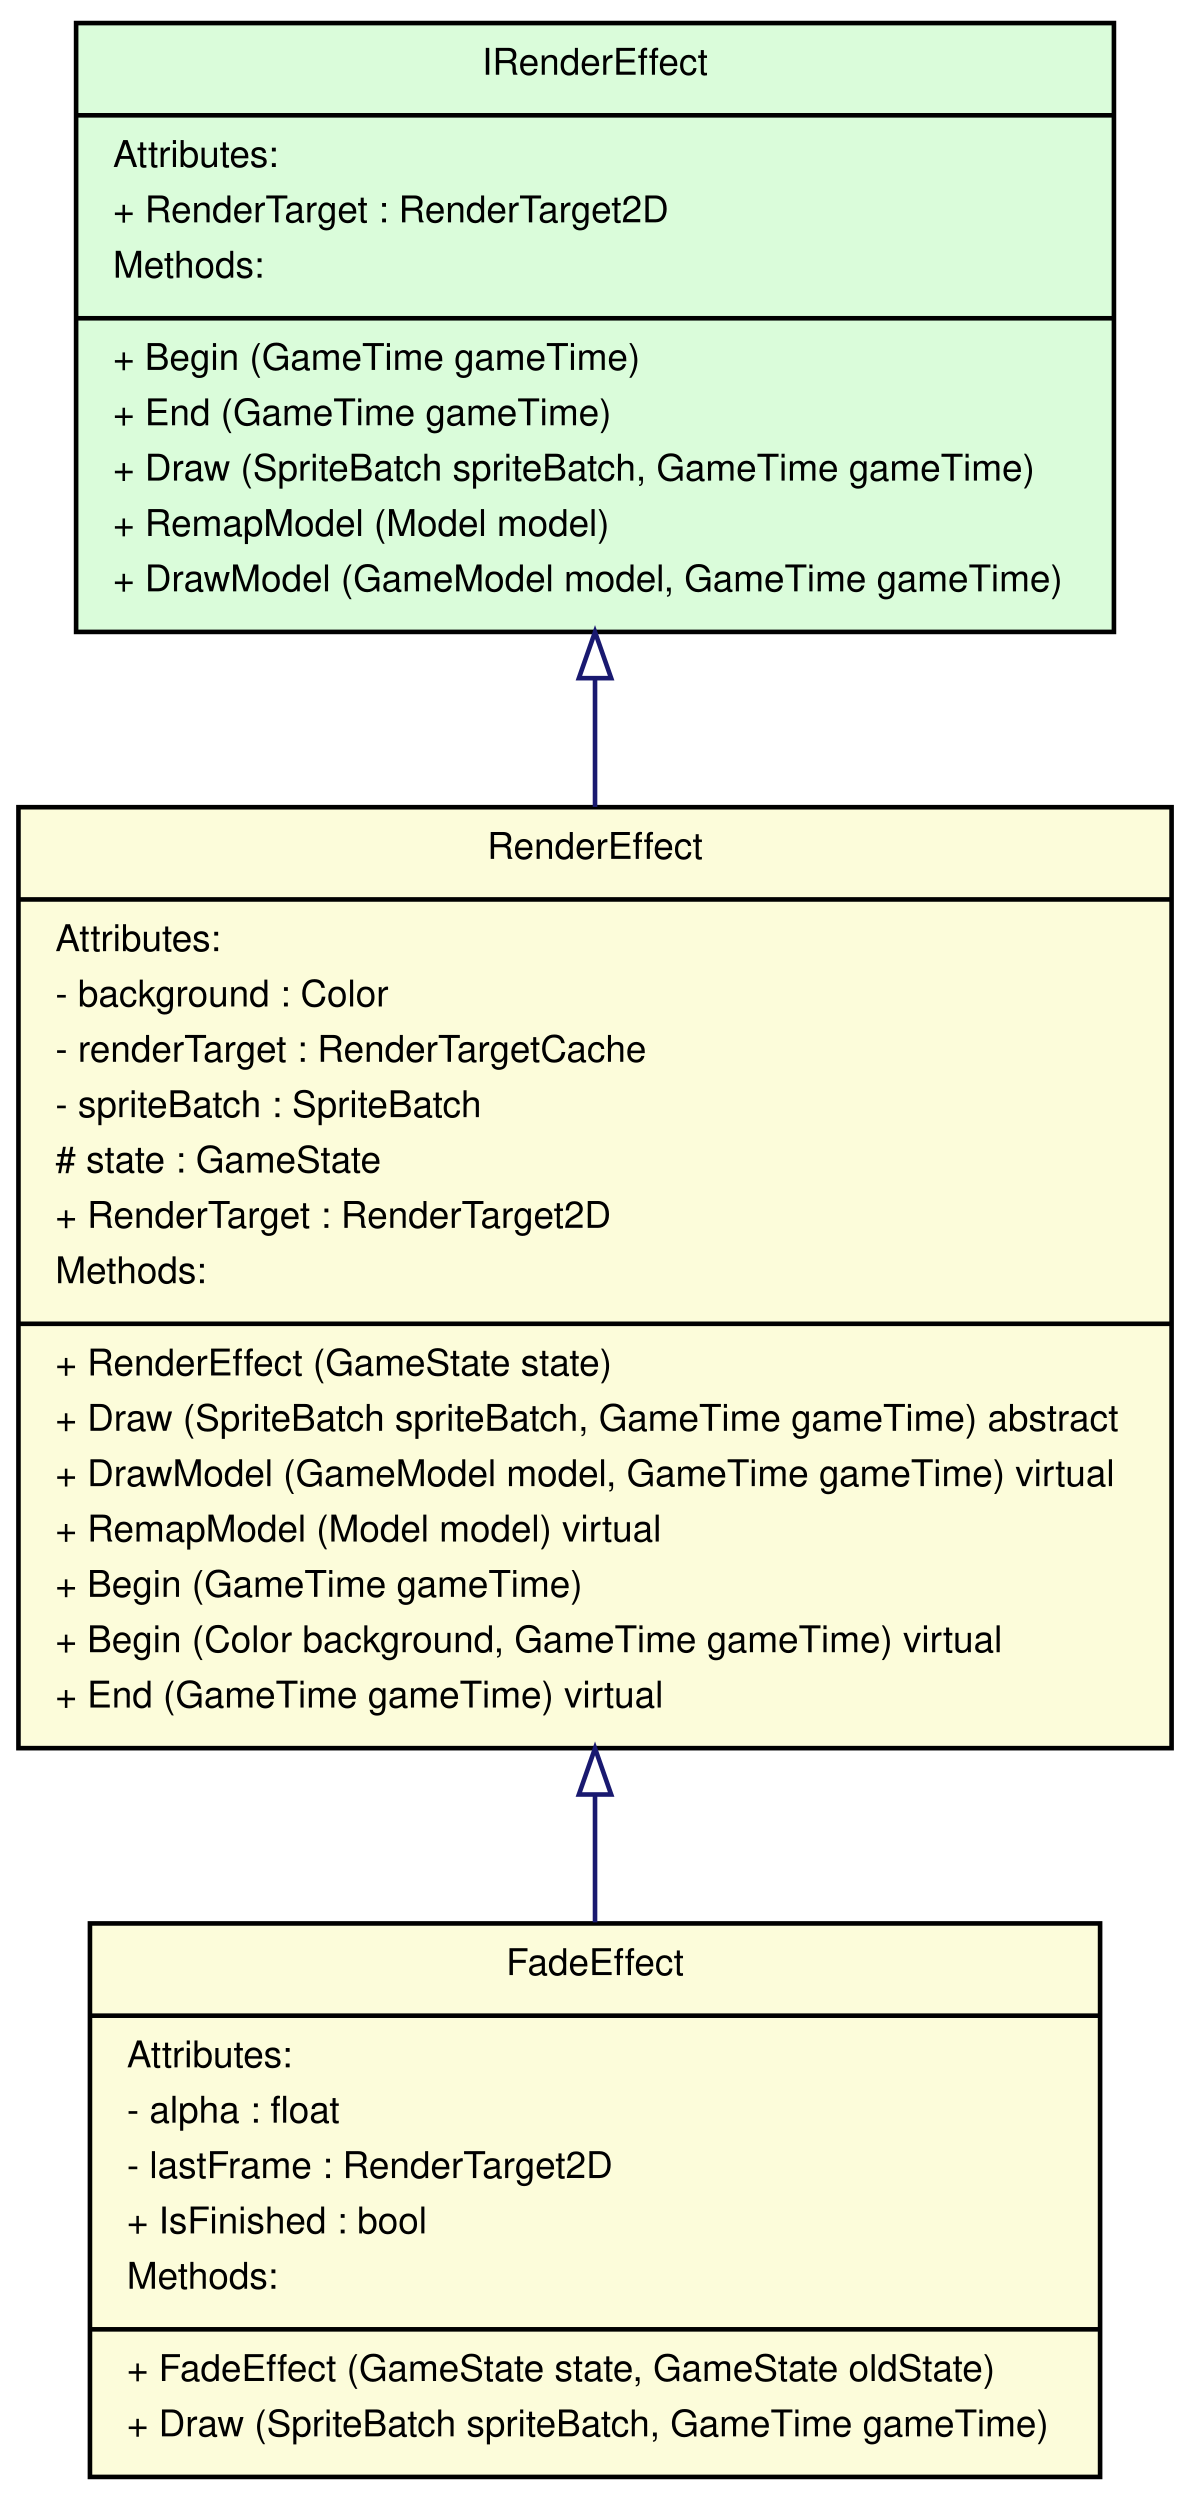
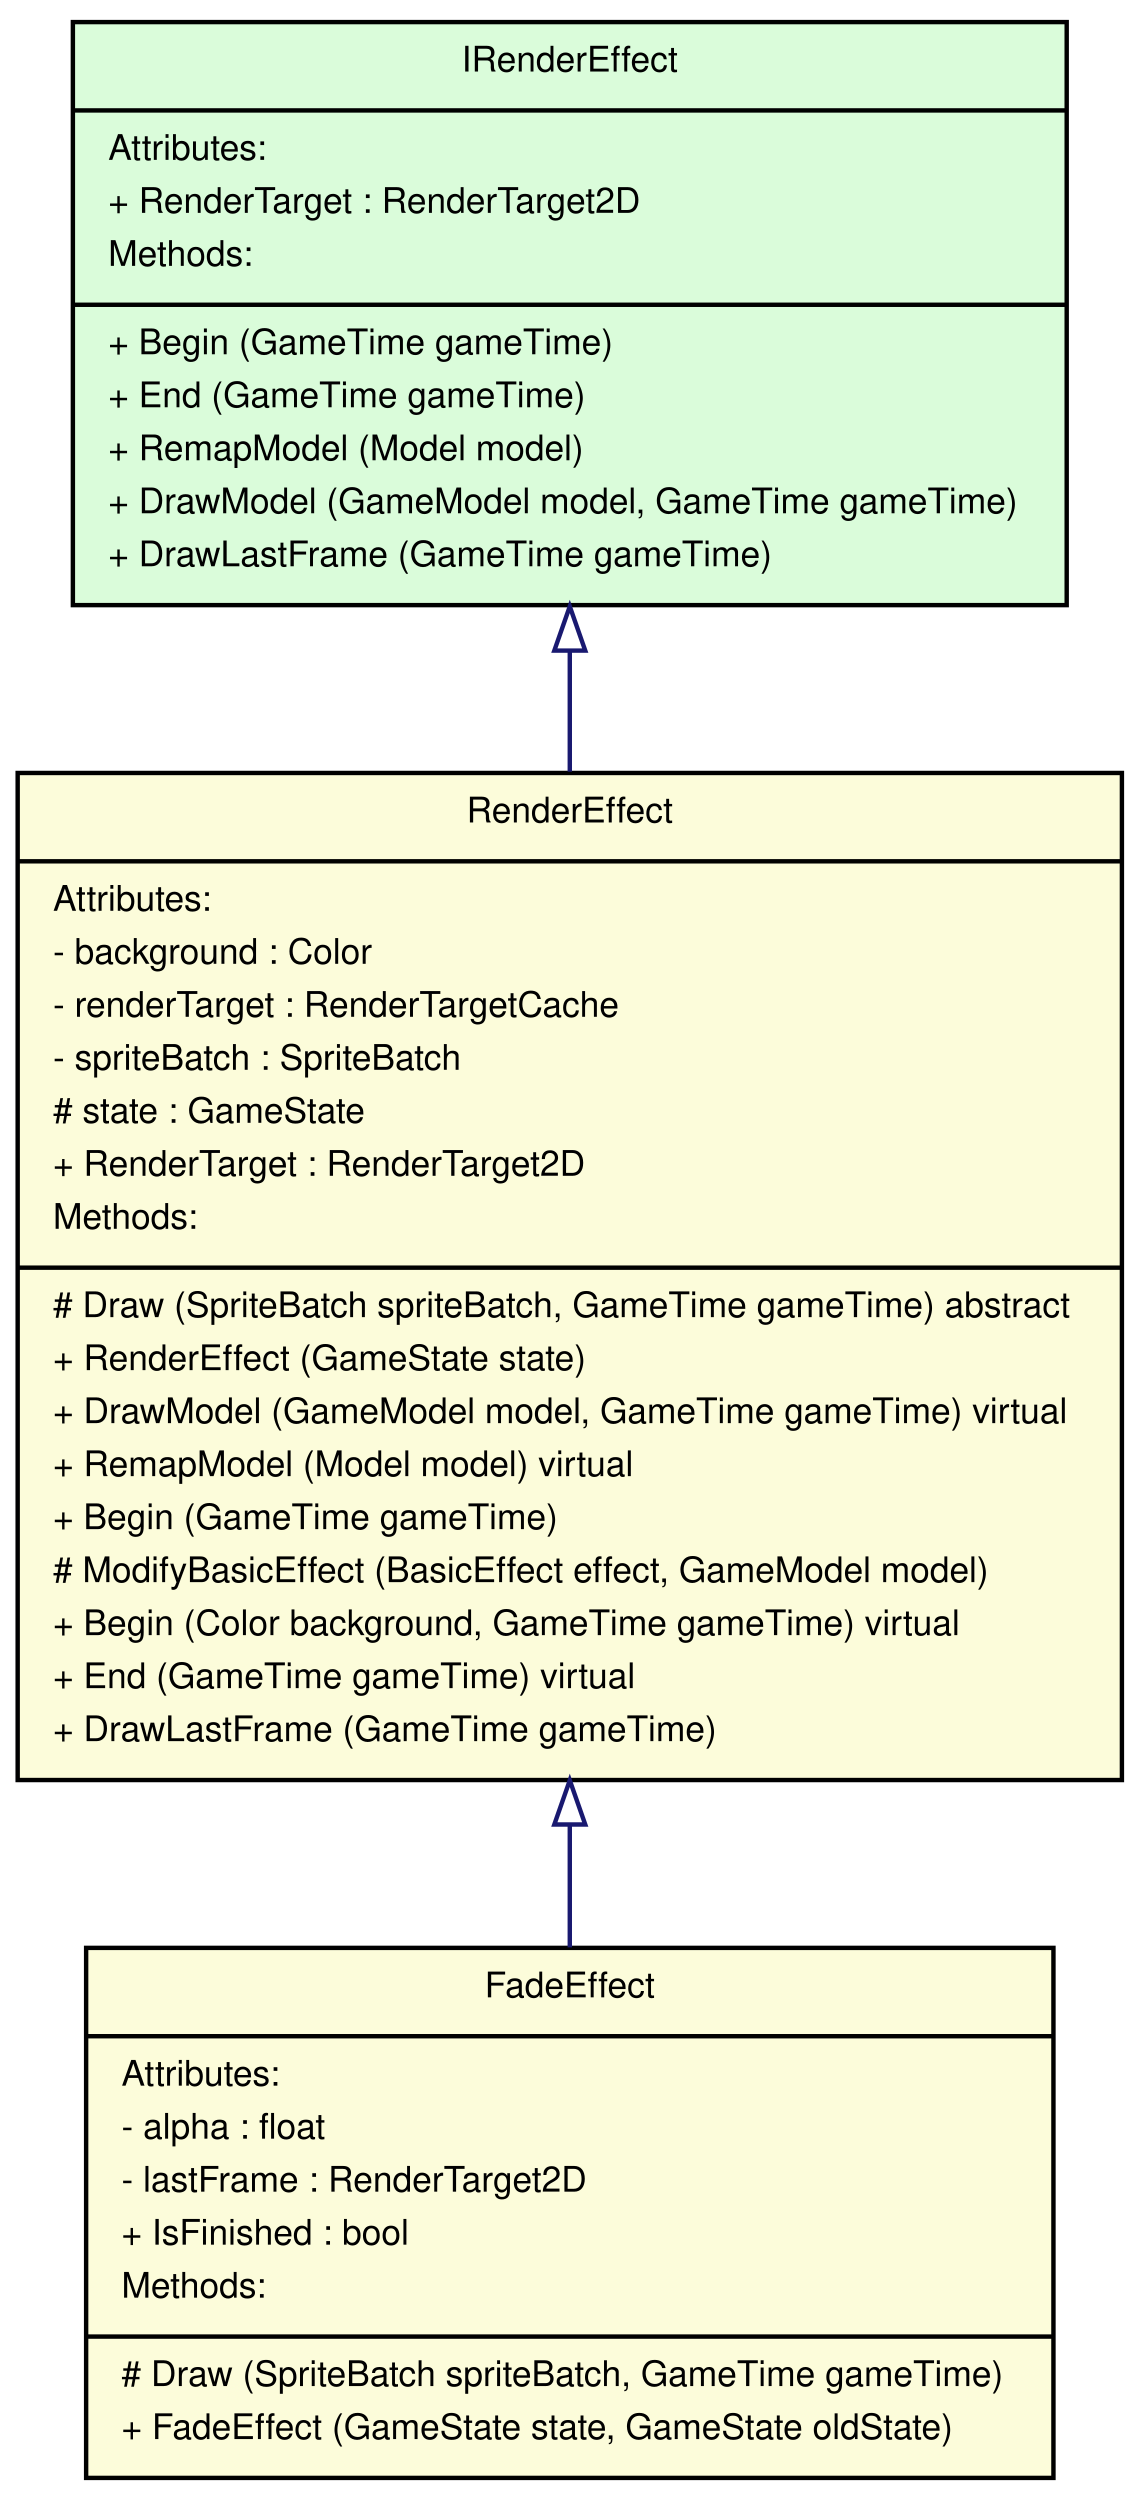
- <svg xmlns="http://www.w3.org/2000/svg" width="258pt" height="542pt" viewBox="0.00 0.00 258.00 542.00">
-   <g id="graph1" class="graph" transform="scale(1 1) rotate(0) translate(4 538)">
-     <polygon fill="white" stroke="white" points="-4,5 -4,-538 255,-538 255,5 -4,5" />
+ <svg xmlns="http://www.w3.org/2000/svg" width="258pt" height="566pt" viewBox="0.00 0.00 258.00 566.00">
+   <g id="graph1" class="graph" transform="scale(1 1) rotate(0) translate(4 562)">
+     <polygon fill="white" stroke="white" points="-4,5 -4,-562 255,-562 255,5 -4,5" />
    <g id="node1" class="node">
      <polygon fill="#fcfcda" stroke="black" points="15.5,-1 15.5,-121 234.5,-121 234.5,-1 15.5,-1" />
      <text text-anchor="middle" x="125" y="-109.8" font-family="Helvetica,sans-Serif" font-size="8.00">FadeEffect</text>
      <polyline fill="none" stroke="black" points="15.5,-101 234.5,-101 " />
      <text text-anchor="start" x="23.5" y="-89.8" font-family="Helvetica,sans-Serif" font-size="8.00">Attributes:</text>
      <text text-anchor="start" x="23.5" y="-77.8" font-family="Helvetica,sans-Serif" font-size="8.00">- alpha : float</text>
      <text text-anchor="start" x="23.5" y="-65.8" font-family="Helvetica,sans-Serif" font-size="8.00">- lastFrame : RenderTarget2D</text>
      <text text-anchor="start" x="23.5" y="-53.8" font-family="Helvetica,sans-Serif" font-size="8.00">+ IsFinished : bool</text>
      <text text-anchor="start" x="23.5" y="-41.8" font-family="Helvetica,sans-Serif" font-size="8.00">Methods:</text>
      <polyline fill="none" stroke="black" points="15.5,-33 234.5,-33 " />
-       <text text-anchor="start" x="23.5" y="-21.8" font-family="Helvetica,sans-Serif" font-size="8.00">+ FadeEffect (GameState state, GameState oldState)</text>
-       <text text-anchor="start" x="23.5" y="-9.8" font-family="Helvetica,sans-Serif" font-size="8.00">+ Draw (SpriteBatch spriteBatch, GameTime gameTime)</text>
+       <text text-anchor="start" x="23.5" y="-21.8" font-family="Helvetica,sans-Serif" font-size="8.00"># Draw (SpriteBatch spriteBatch, GameTime gameTime)</text>
+       <text text-anchor="start" x="23.5" y="-9.8" font-family="Helvetica,sans-Serif" font-size="8.00">+ FadeEffect (GameState state, GameState oldState)</text>
    </g>
    <g id="node2" class="node">
-       <polygon fill="#fcfcda" stroke="black" points="0,-159 0,-363 250,-363 250,-159 0,-159" />
-       <text text-anchor="middle" x="125" y="-351.8" font-family="Helvetica,sans-Serif" font-size="8.00">RenderEffect</text>
-       <polyline fill="none" stroke="black" points="0,-343 250,-343 " />
-       <text text-anchor="start" x="8" y="-331.8" font-family="Helvetica,sans-Serif" font-size="8.00">Attributes:</text>
-       <text text-anchor="start" x="8" y="-319.8" font-family="Helvetica,sans-Serif" font-size="8.00">- background : Color</text>
-       <text text-anchor="start" x="8" y="-307.8" font-family="Helvetica,sans-Serif" font-size="8.00">- renderTarget : RenderTargetCache</text>
-       <text text-anchor="start" x="8" y="-295.8" font-family="Helvetica,sans-Serif" font-size="8.00">- spriteBatch : SpriteBatch</text>
-       <text text-anchor="start" x="8" y="-283.8" font-family="Helvetica,sans-Serif" font-size="8.00"># state : GameState</text>
-       <text text-anchor="start" x="8" y="-271.8" font-family="Helvetica,sans-Serif" font-size="8.00">+ RenderTarget : RenderTarget2D</text>
-       <text text-anchor="start" x="8" y="-259.8" font-family="Helvetica,sans-Serif" font-size="8.00">Methods:</text>
-       <polyline fill="none" stroke="black" points="0,-251 250,-251 " />
-       <text text-anchor="start" x="8" y="-239.8" font-family="Helvetica,sans-Serif" font-size="8.00">+ RenderEffect (GameState state)</text>
-       <text text-anchor="start" x="8" y="-227.8" font-family="Helvetica,sans-Serif" font-size="8.00">+ Draw (SpriteBatch spriteBatch, GameTime gameTime) abstract</text>
-       <text text-anchor="start" x="8" y="-215.8" font-family="Helvetica,sans-Serif" font-size="8.00">+ DrawModel (GameModel model, GameTime gameTime) virtual</text>
-       <text text-anchor="start" x="8" y="-203.8" font-family="Helvetica,sans-Serif" font-size="8.00">+ RemapModel (Model model) virtual</text>
-       <text text-anchor="start" x="8" y="-191.8" font-family="Helvetica,sans-Serif" font-size="8.00">+ Begin (GameTime gameTime)</text>
-       <text text-anchor="start" x="8" y="-179.8" font-family="Helvetica,sans-Serif" font-size="8.00">+ Begin (Color background, GameTime gameTime) virtual</text>
-       <text text-anchor="start" x="8" y="-167.8" font-family="Helvetica,sans-Serif" font-size="8.00">+ End (GameTime gameTime) virtual</text>
+       <polygon fill="#fcfcda" stroke="black" points="0,-159 0,-387 250,-387 250,-159 0,-159" />
+       <text text-anchor="middle" x="125" y="-375.8" font-family="Helvetica,sans-Serif" font-size="8.00">RenderEffect</text>
+       <polyline fill="none" stroke="black" points="0,-367 250,-367 " />
+       <text text-anchor="start" x="8" y="-355.8" font-family="Helvetica,sans-Serif" font-size="8.00">Attributes:</text>
+       <text text-anchor="start" x="8" y="-343.8" font-family="Helvetica,sans-Serif" font-size="8.00">- background : Color</text>
+       <text text-anchor="start" x="8" y="-331.8" font-family="Helvetica,sans-Serif" font-size="8.00">- renderTarget : RenderTargetCache</text>
+       <text text-anchor="start" x="8" y="-319.8" font-family="Helvetica,sans-Serif" font-size="8.00">- spriteBatch : SpriteBatch</text>
+       <text text-anchor="start" x="8" y="-307.8" font-family="Helvetica,sans-Serif" font-size="8.00"># state : GameState</text>
+       <text text-anchor="start" x="8" y="-295.8" font-family="Helvetica,sans-Serif" font-size="8.00">+ RenderTarget : RenderTarget2D</text>
+       <text text-anchor="start" x="8" y="-283.8" font-family="Helvetica,sans-Serif" font-size="8.00">Methods:</text>
+       <polyline fill="none" stroke="black" points="0,-275 250,-275 " />
+       <text text-anchor="start" x="8" y="-263.8" font-family="Helvetica,sans-Serif" font-size="8.00"># Draw (SpriteBatch spriteBatch, GameTime gameTime) abstract</text>
+       <text text-anchor="start" x="8" y="-251.8" font-family="Helvetica,sans-Serif" font-size="8.00">+ RenderEffect (GameState state)</text>
+       <text text-anchor="start" x="8" y="-239.8" font-family="Helvetica,sans-Serif" font-size="8.00">+ DrawModel (GameModel model, GameTime gameTime) virtual</text>
+       <text text-anchor="start" x="8" y="-227.8" font-family="Helvetica,sans-Serif" font-size="8.00">+ RemapModel (Model model) virtual</text>
+       <text text-anchor="start" x="8" y="-215.8" font-family="Helvetica,sans-Serif" font-size="8.00">+ Begin (GameTime gameTime)</text>
+       <text text-anchor="start" x="8" y="-203.8" font-family="Helvetica,sans-Serif" font-size="8.00"># ModifyBasicEffect (BasicEffect effect, GameModel model)</text>
+       <text text-anchor="start" x="8" y="-191.8" font-family="Helvetica,sans-Serif" font-size="8.00">+ Begin (Color background, GameTime gameTime) virtual</text>
+       <text text-anchor="start" x="8" y="-179.8" font-family="Helvetica,sans-Serif" font-size="8.00">+ End (GameTime gameTime) virtual</text>
+       <text text-anchor="start" x="8" y="-167.8" font-family="Helvetica,sans-Serif" font-size="8.00">+ DrawLastFrame (GameTime gameTime)</text>
    </g>
    <g id="edge2" class="edge">
-       <path fill="none" stroke="midnightblue" d="M125,-148.692C125,-139.277 125,-130.011 125,-121.232" />
-       <polygon fill="none" stroke="midnightblue" points="121.5,-148.949 125,-158.949 128.5,-148.949 121.5,-148.949" />
+       <path fill="none" stroke="midnightblue" d="M125,-148.897C125,-139.325 125,-129.956 125,-121.114" />
+       <polygon fill="none" stroke="midnightblue" points="121.5,-148.933 125,-158.933 128.5,-148.933 121.5,-148.933" />
    </g>
    <g id="node3" class="node">
-       <polygon fill="#dafcda" stroke="black" points="12.5,-401 12.5,-533 237.5,-533 237.5,-401 12.5,-401" />
-       <text text-anchor="middle" x="125" y="-521.8" font-family="Helvetica,sans-Serif" font-size="8.00">IRenderEffect</text>
-       <polyline fill="none" stroke="black" points="12.5,-513 237.5,-513 " />
-       <text text-anchor="start" x="20.5" y="-501.8" font-family="Helvetica,sans-Serif" font-size="8.00">Attributes:</text>
-       <text text-anchor="start" x="20.5" y="-489.8" font-family="Helvetica,sans-Serif" font-size="8.00">+ RenderTarget : RenderTarget2D</text>
-       <text text-anchor="start" x="20.5" y="-477.8" font-family="Helvetica,sans-Serif" font-size="8.00">Methods:</text>
-       <polyline fill="none" stroke="black" points="12.5,-469 237.5,-469 " />
-       <text text-anchor="start" x="20.5" y="-457.8" font-family="Helvetica,sans-Serif" font-size="8.00">+ Begin (GameTime gameTime)</text>
-       <text text-anchor="start" x="20.5" y="-445.8" font-family="Helvetica,sans-Serif" font-size="8.00">+ End (GameTime gameTime)</text>
-       <text text-anchor="start" x="20.5" y="-433.8" font-family="Helvetica,sans-Serif" font-size="8.00">+ Draw (SpriteBatch spriteBatch, GameTime gameTime)</text>
-       <text text-anchor="start" x="20.5" y="-421.8" font-family="Helvetica,sans-Serif" font-size="8.00">+ RemapModel (Model model)</text>
-       <text text-anchor="start" x="20.5" y="-409.8" font-family="Helvetica,sans-Serif" font-size="8.00">+ DrawModel (GameModel model, GameTime gameTime)</text>
+       <polygon fill="#dafcda" stroke="black" points="12.5,-425 12.5,-557 237.5,-557 237.5,-425 12.5,-425" />
+       <text text-anchor="middle" x="125" y="-545.8" font-family="Helvetica,sans-Serif" font-size="8.00">IRenderEffect</text>
+       <polyline fill="none" stroke="black" points="12.5,-537 237.5,-537 " />
+       <text text-anchor="start" x="20.5" y="-525.8" font-family="Helvetica,sans-Serif" font-size="8.00">Attributes:</text>
+       <text text-anchor="start" x="20.5" y="-513.8" font-family="Helvetica,sans-Serif" font-size="8.00">+ RenderTarget : RenderTarget2D</text>
+       <text text-anchor="start" x="20.5" y="-501.8" font-family="Helvetica,sans-Serif" font-size="8.00">Methods:</text>
+       <polyline fill="none" stroke="black" points="12.5,-493 237.5,-493 " />
+       <text text-anchor="start" x="20.5" y="-481.8" font-family="Helvetica,sans-Serif" font-size="8.00">+ Begin (GameTime gameTime)</text>
+       <text text-anchor="start" x="20.5" y="-469.8" font-family="Helvetica,sans-Serif" font-size="8.00">+ End (GameTime gameTime)</text>
+       <text text-anchor="start" x="20.5" y="-457.8" font-family="Helvetica,sans-Serif" font-size="8.00">+ RemapModel (Model model)</text>
+       <text text-anchor="start" x="20.5" y="-445.8" font-family="Helvetica,sans-Serif" font-size="8.00">+ DrawModel (GameModel model, GameTime gameTime)</text>
+       <text text-anchor="start" x="20.5" y="-433.8" font-family="Helvetica,sans-Serif" font-size="8.00">+ DrawLastFrame (GameTime gameTime)</text>
    </g>
    <g id="edge4" class="edge">
-       <path fill="none" stroke="midnightblue" d="M125,-390.867C125,-381.791 125,-372.415 125,-363.051" />
-       <polygon fill="none" stroke="midnightblue" points="121.5,-390.97 125,-400.97 128.5,-390.97 121.5,-390.97" />
+       <path fill="none" stroke="midnightblue" d="M125,-414.488C125,-405.649 125,-396.496 125,-387.293" />
+       <polygon fill="none" stroke="midnightblue" points="121.5,-414.705 125,-424.705 128.5,-414.705 121.5,-414.705" />
    </g>
  </g>
</svg>
